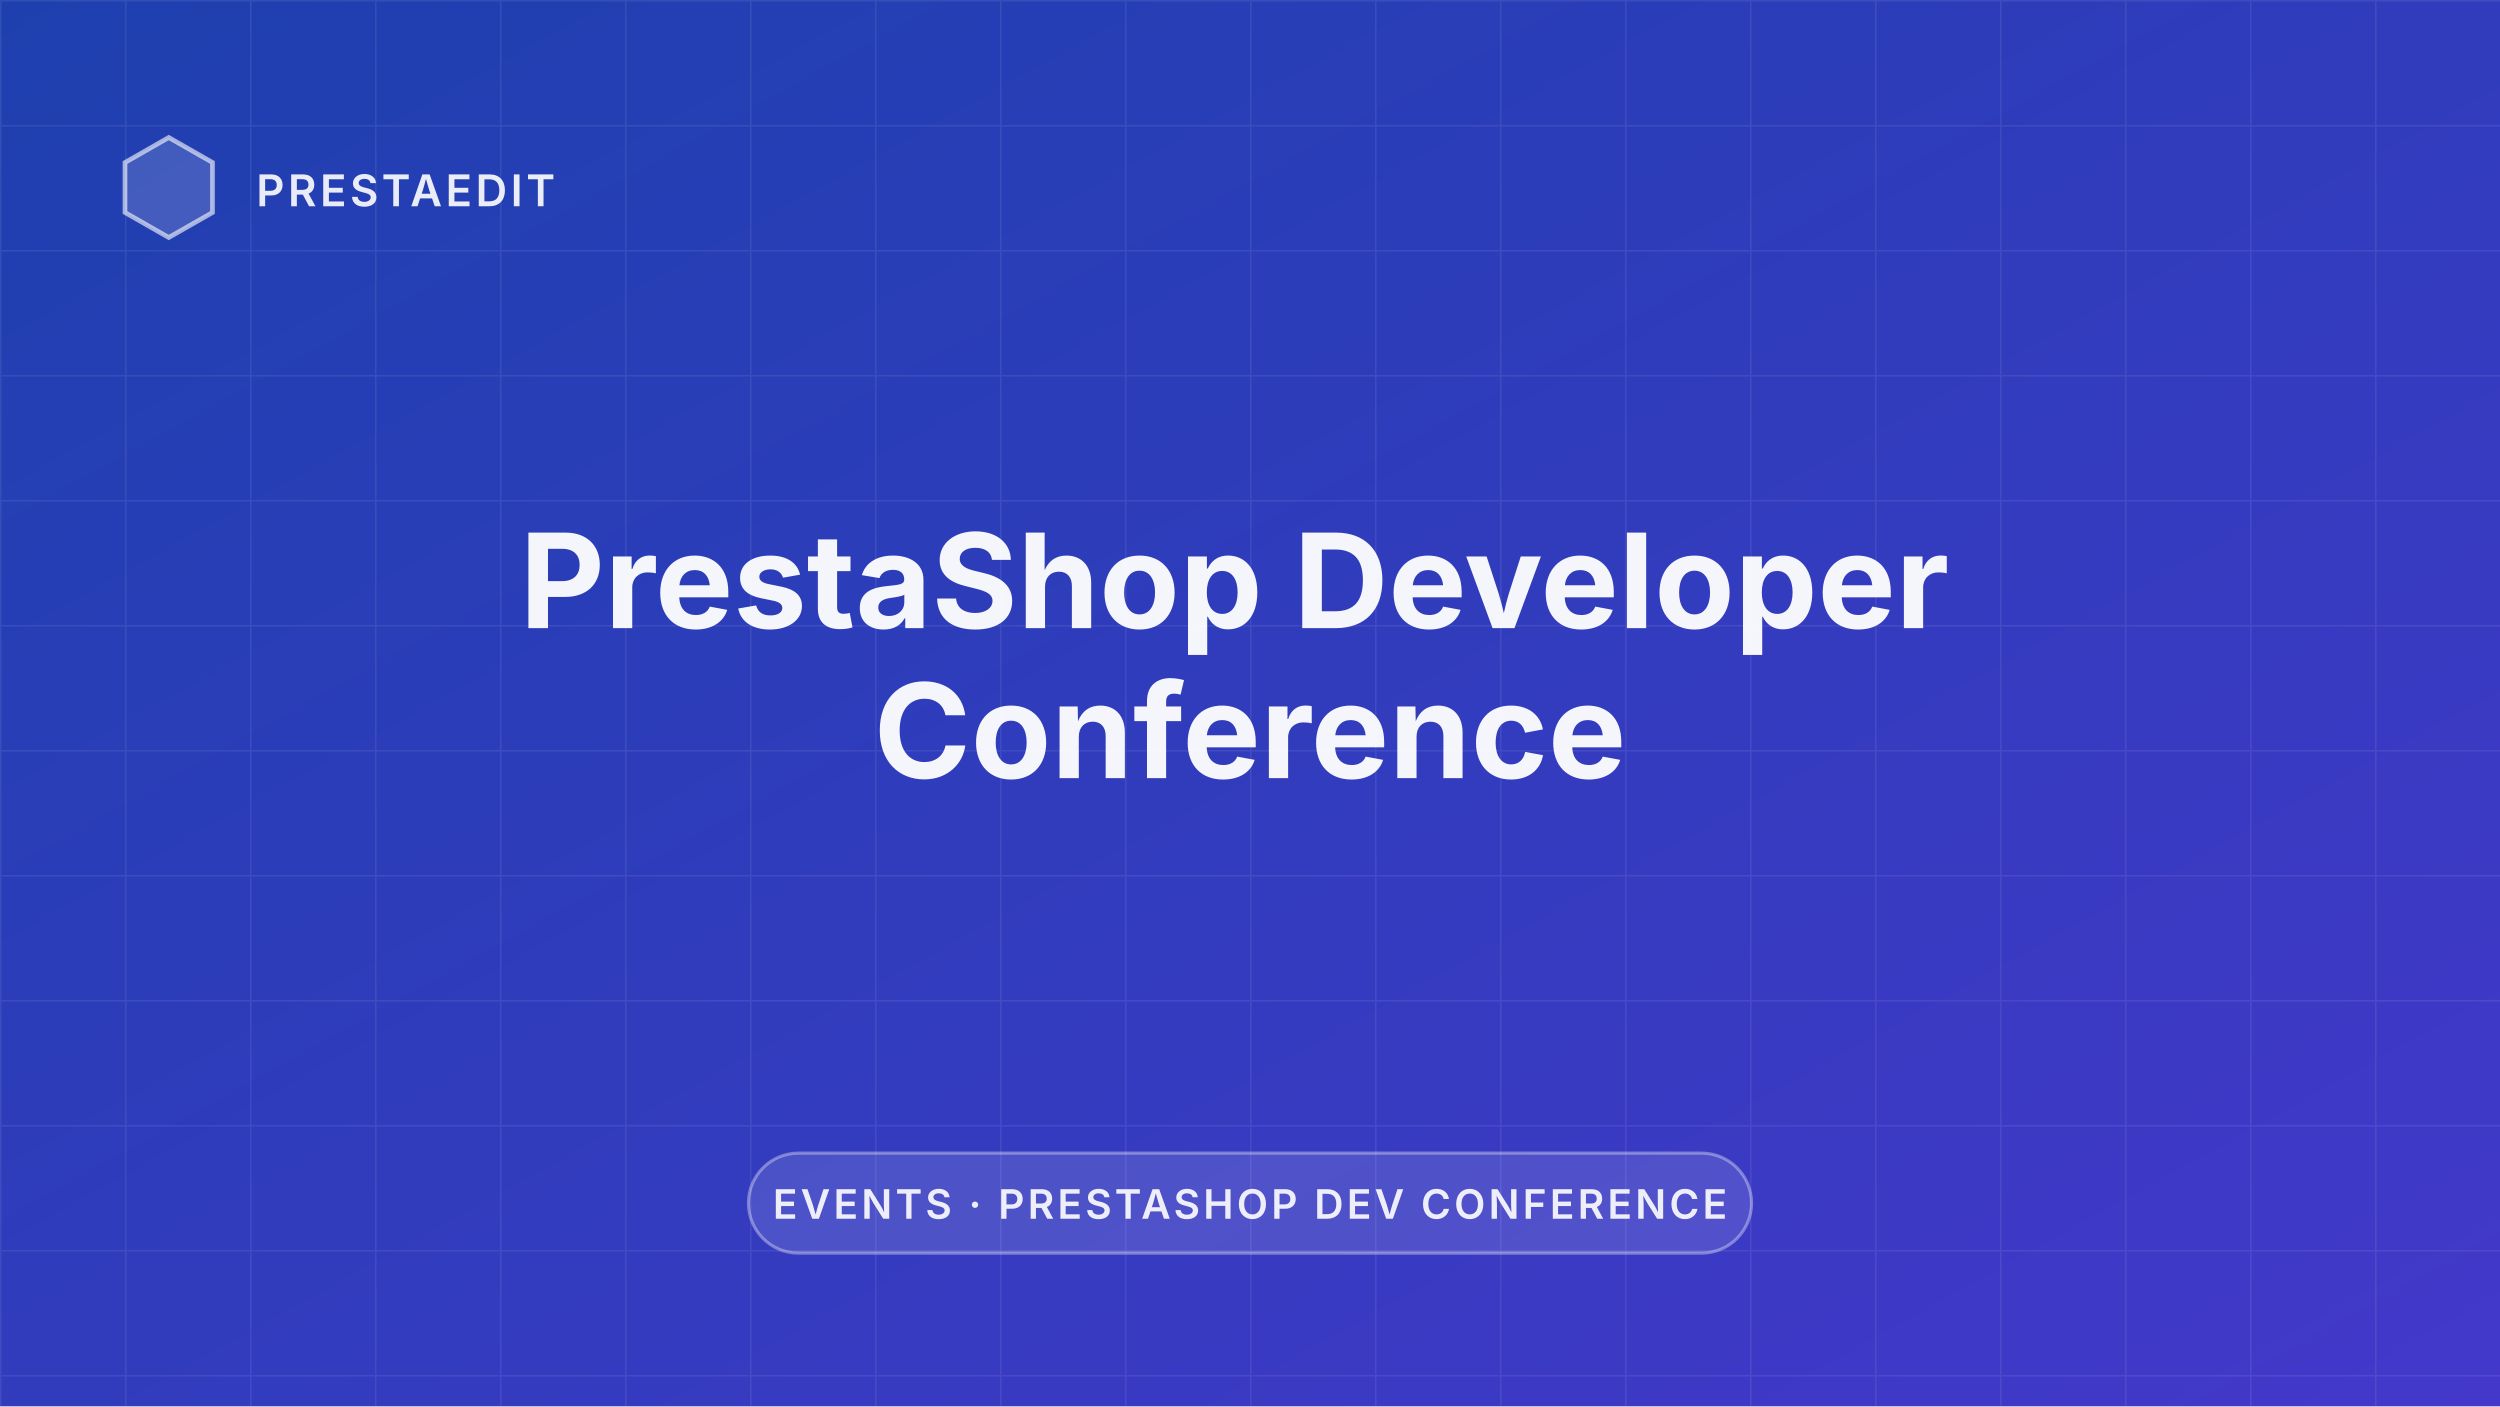
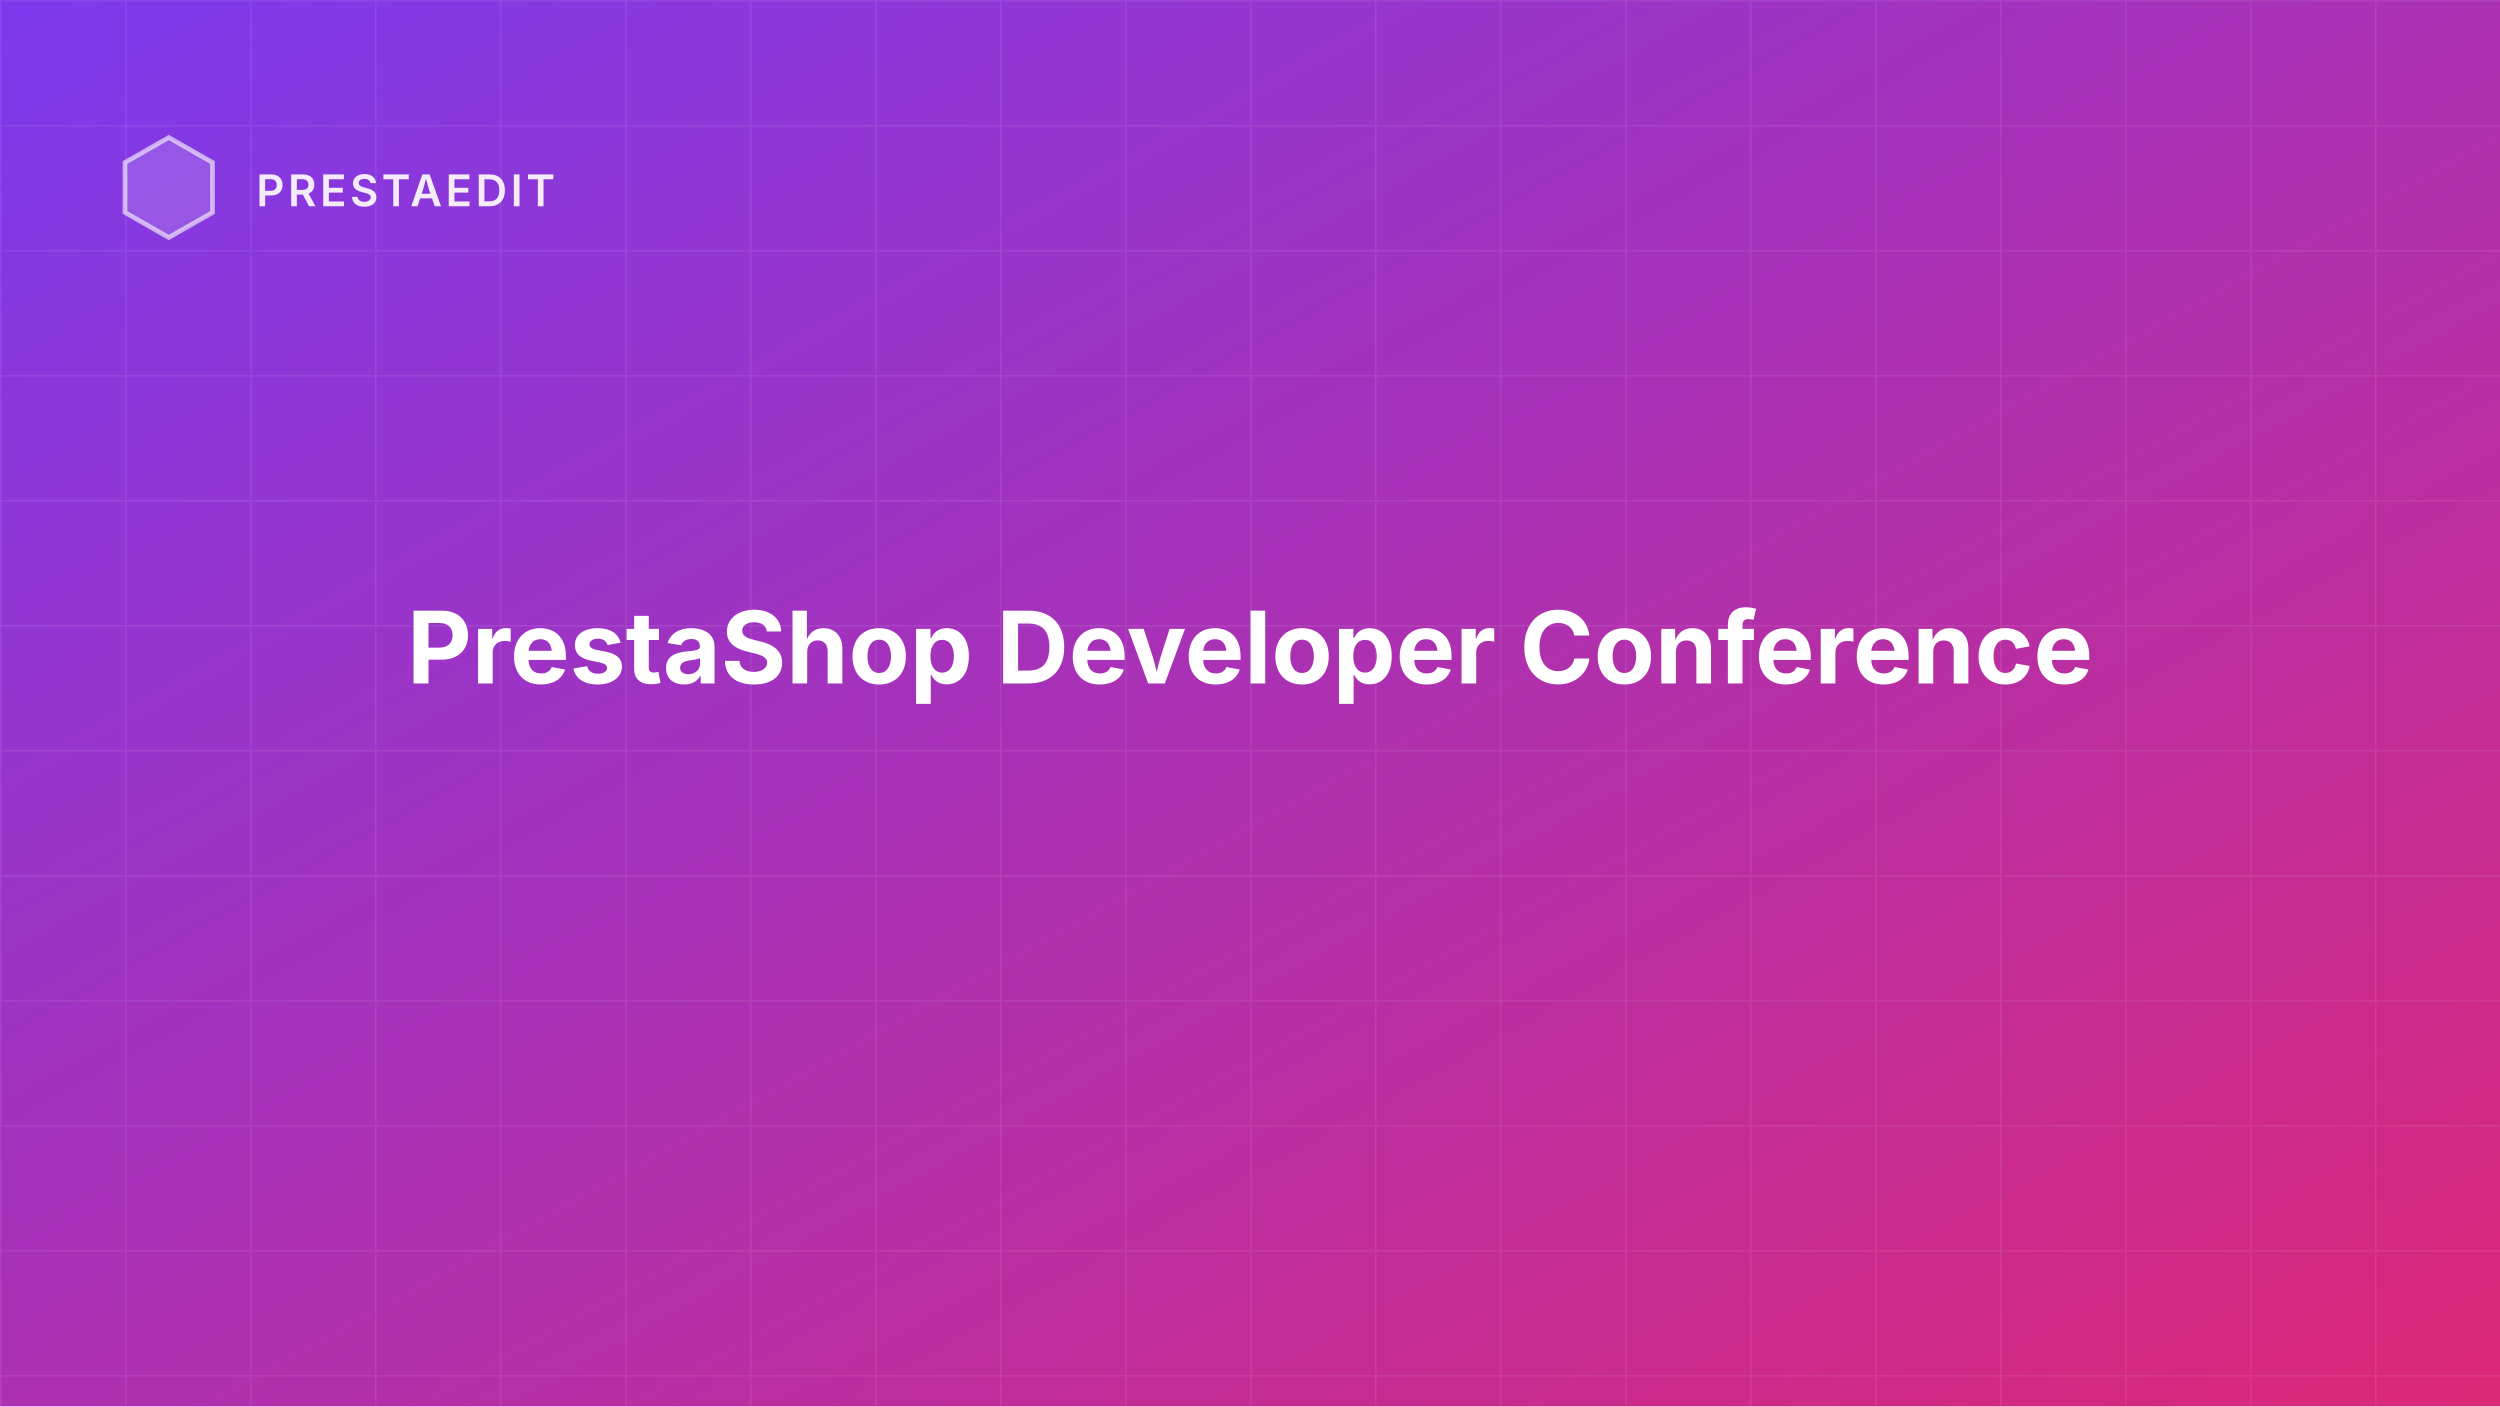
<svg xmlns="http://www.w3.org/2000/svg" width="800" height="450" viewBox="0 0 800 450" preserveAspectRatio="xMidYMid slice" role="img" aria-label="PrestaShop Developer Conference">
  <defs>
    <linearGradient id="bg" x1="0" y1="0" x2="1" y2="1">
-       <stop offset="0" stop-color="#1e40af" />
-       <stop offset="1" stop-color="#4338ca" />
+       <stop offset="0" stop-color="#7c3aed" />
+       <stop offset="1" stop-color="#db2777" />
    </linearGradient>
    <pattern id="grid" width="40" height="40" patternUnits="userSpaceOnUse">
      <path d="M40 0H0V40" fill="none" stroke="rgba(255,255,255,0.08)" stroke-width="1" />
    </pattern>
  </defs>
  <rect width="800" height="450" fill="url(#bg)" />
  <rect width="800" height="450" fill="url(#grid)" />
  <g transform="translate(40 40)" fill="rgba(255,255,255,0.9)">
    <path transform="translate(0 4)" d="M14 0L28 8v16L14 32 0 24V8z" fill="rgba(255,255,255,0.15)" stroke="rgba(255,255,255,0.6)" stroke-width="1.5" />
    <text x="42" y="26" font-family="ui-sans-serif,system-ui,-apple-system,sans-serif" font-size="14" font-weight="600" letter-spacing="0.08em">PRESTAEDIT</text>
  </g>
-   <g transform="translate(400 201)" fill="rgba(255,255,255,0.95)" text-anchor="middle">
-     <text font-family="ui-sans-serif,system-ui,-apple-system,sans-serif" font-size="42" font-weight="700">
-       <tspan x="0" y="0">PrestaShop Developer</tspan>
-       <tspan x="0" y="48">Conference</tspan>
-     </text>
-   </g>
-   <g transform="translate(400 385)" text-anchor="middle">
-     <rect x="-160.5" y="-16" width="321" height="32" rx="16" fill="rgba(255,255,255,0.12)" stroke="rgba(255,255,255,0.35)" stroke-width="1" />
-     <text y="5" font-family="ui-sans-serif,system-ui,-apple-system,sans-serif" font-size="13" font-weight="600" fill="rgba(255,255,255,0.9)" letter-spacing="0.08em">EVENTS · PRESTASHOP DEV CONFERENCE</text>
-   </g>
+   <text text-anchor="middle" fill="white" font-family="ui-sans-serif,system-ui,-apple-system,sans-serif" font-size="32" font-weight="700">
+     <tspan x="400" y="218.7">PrestaShop Developer Conference</tspan>
+   </text>
</svg>
